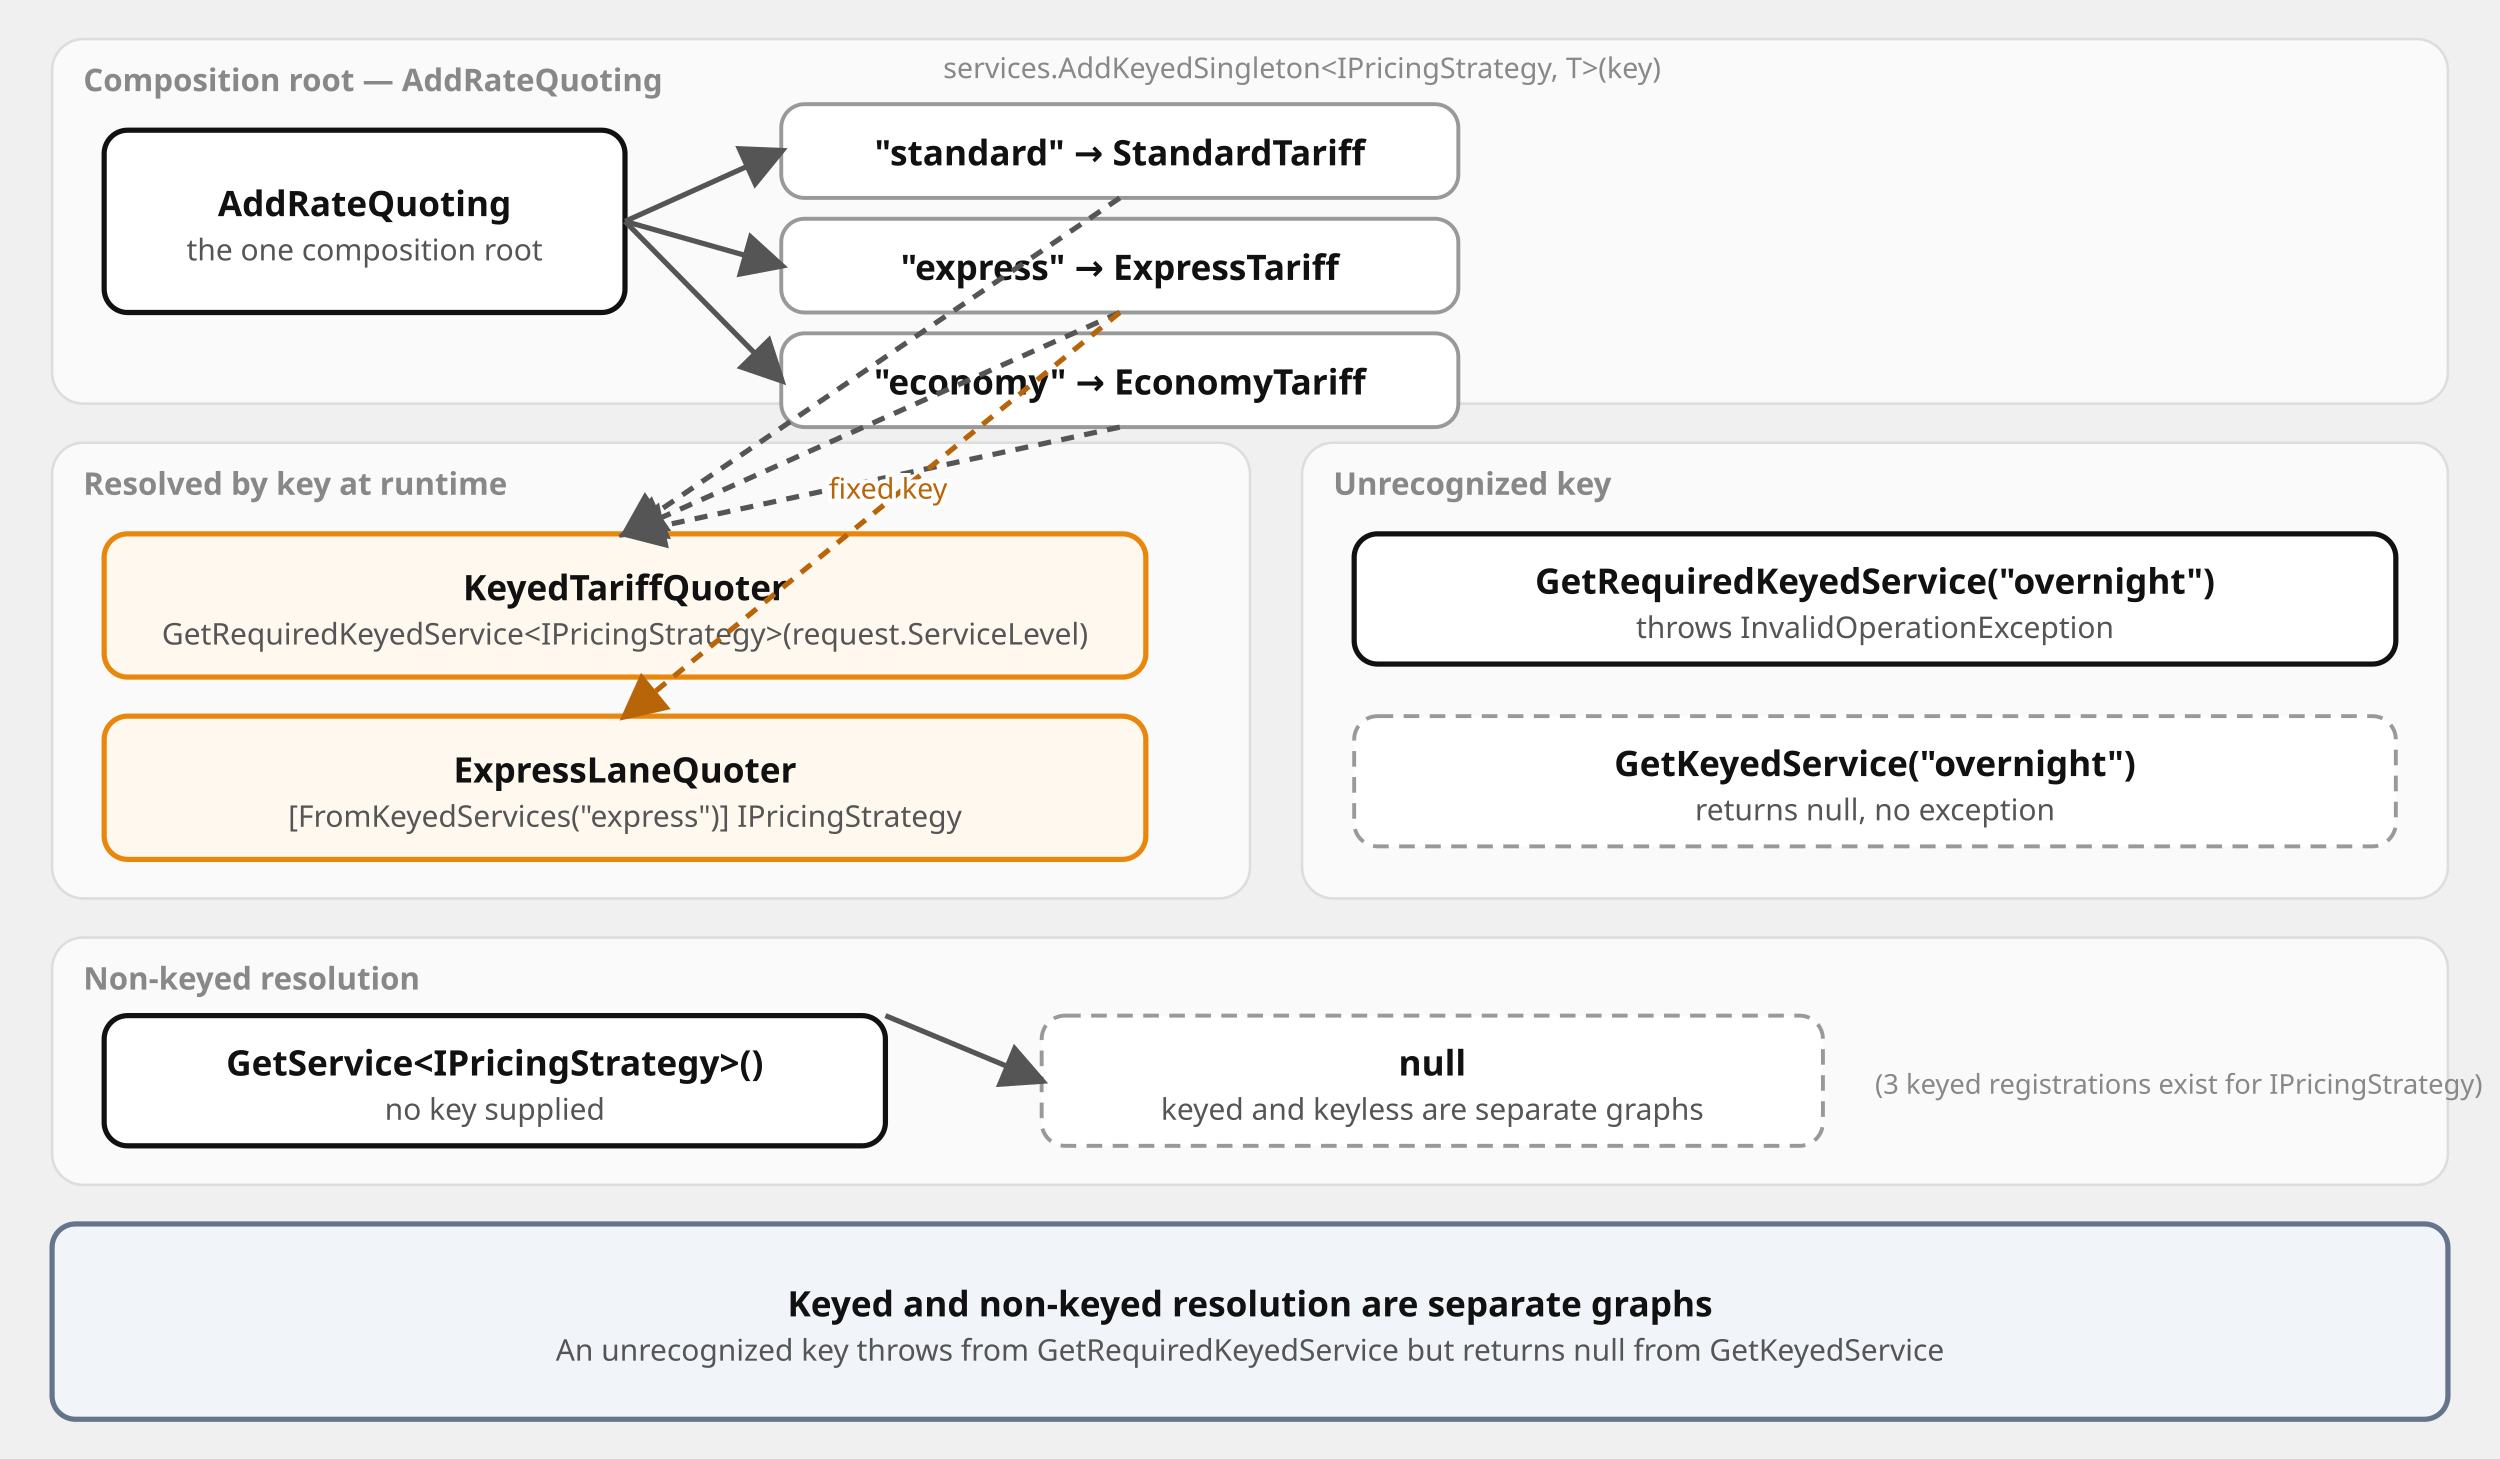
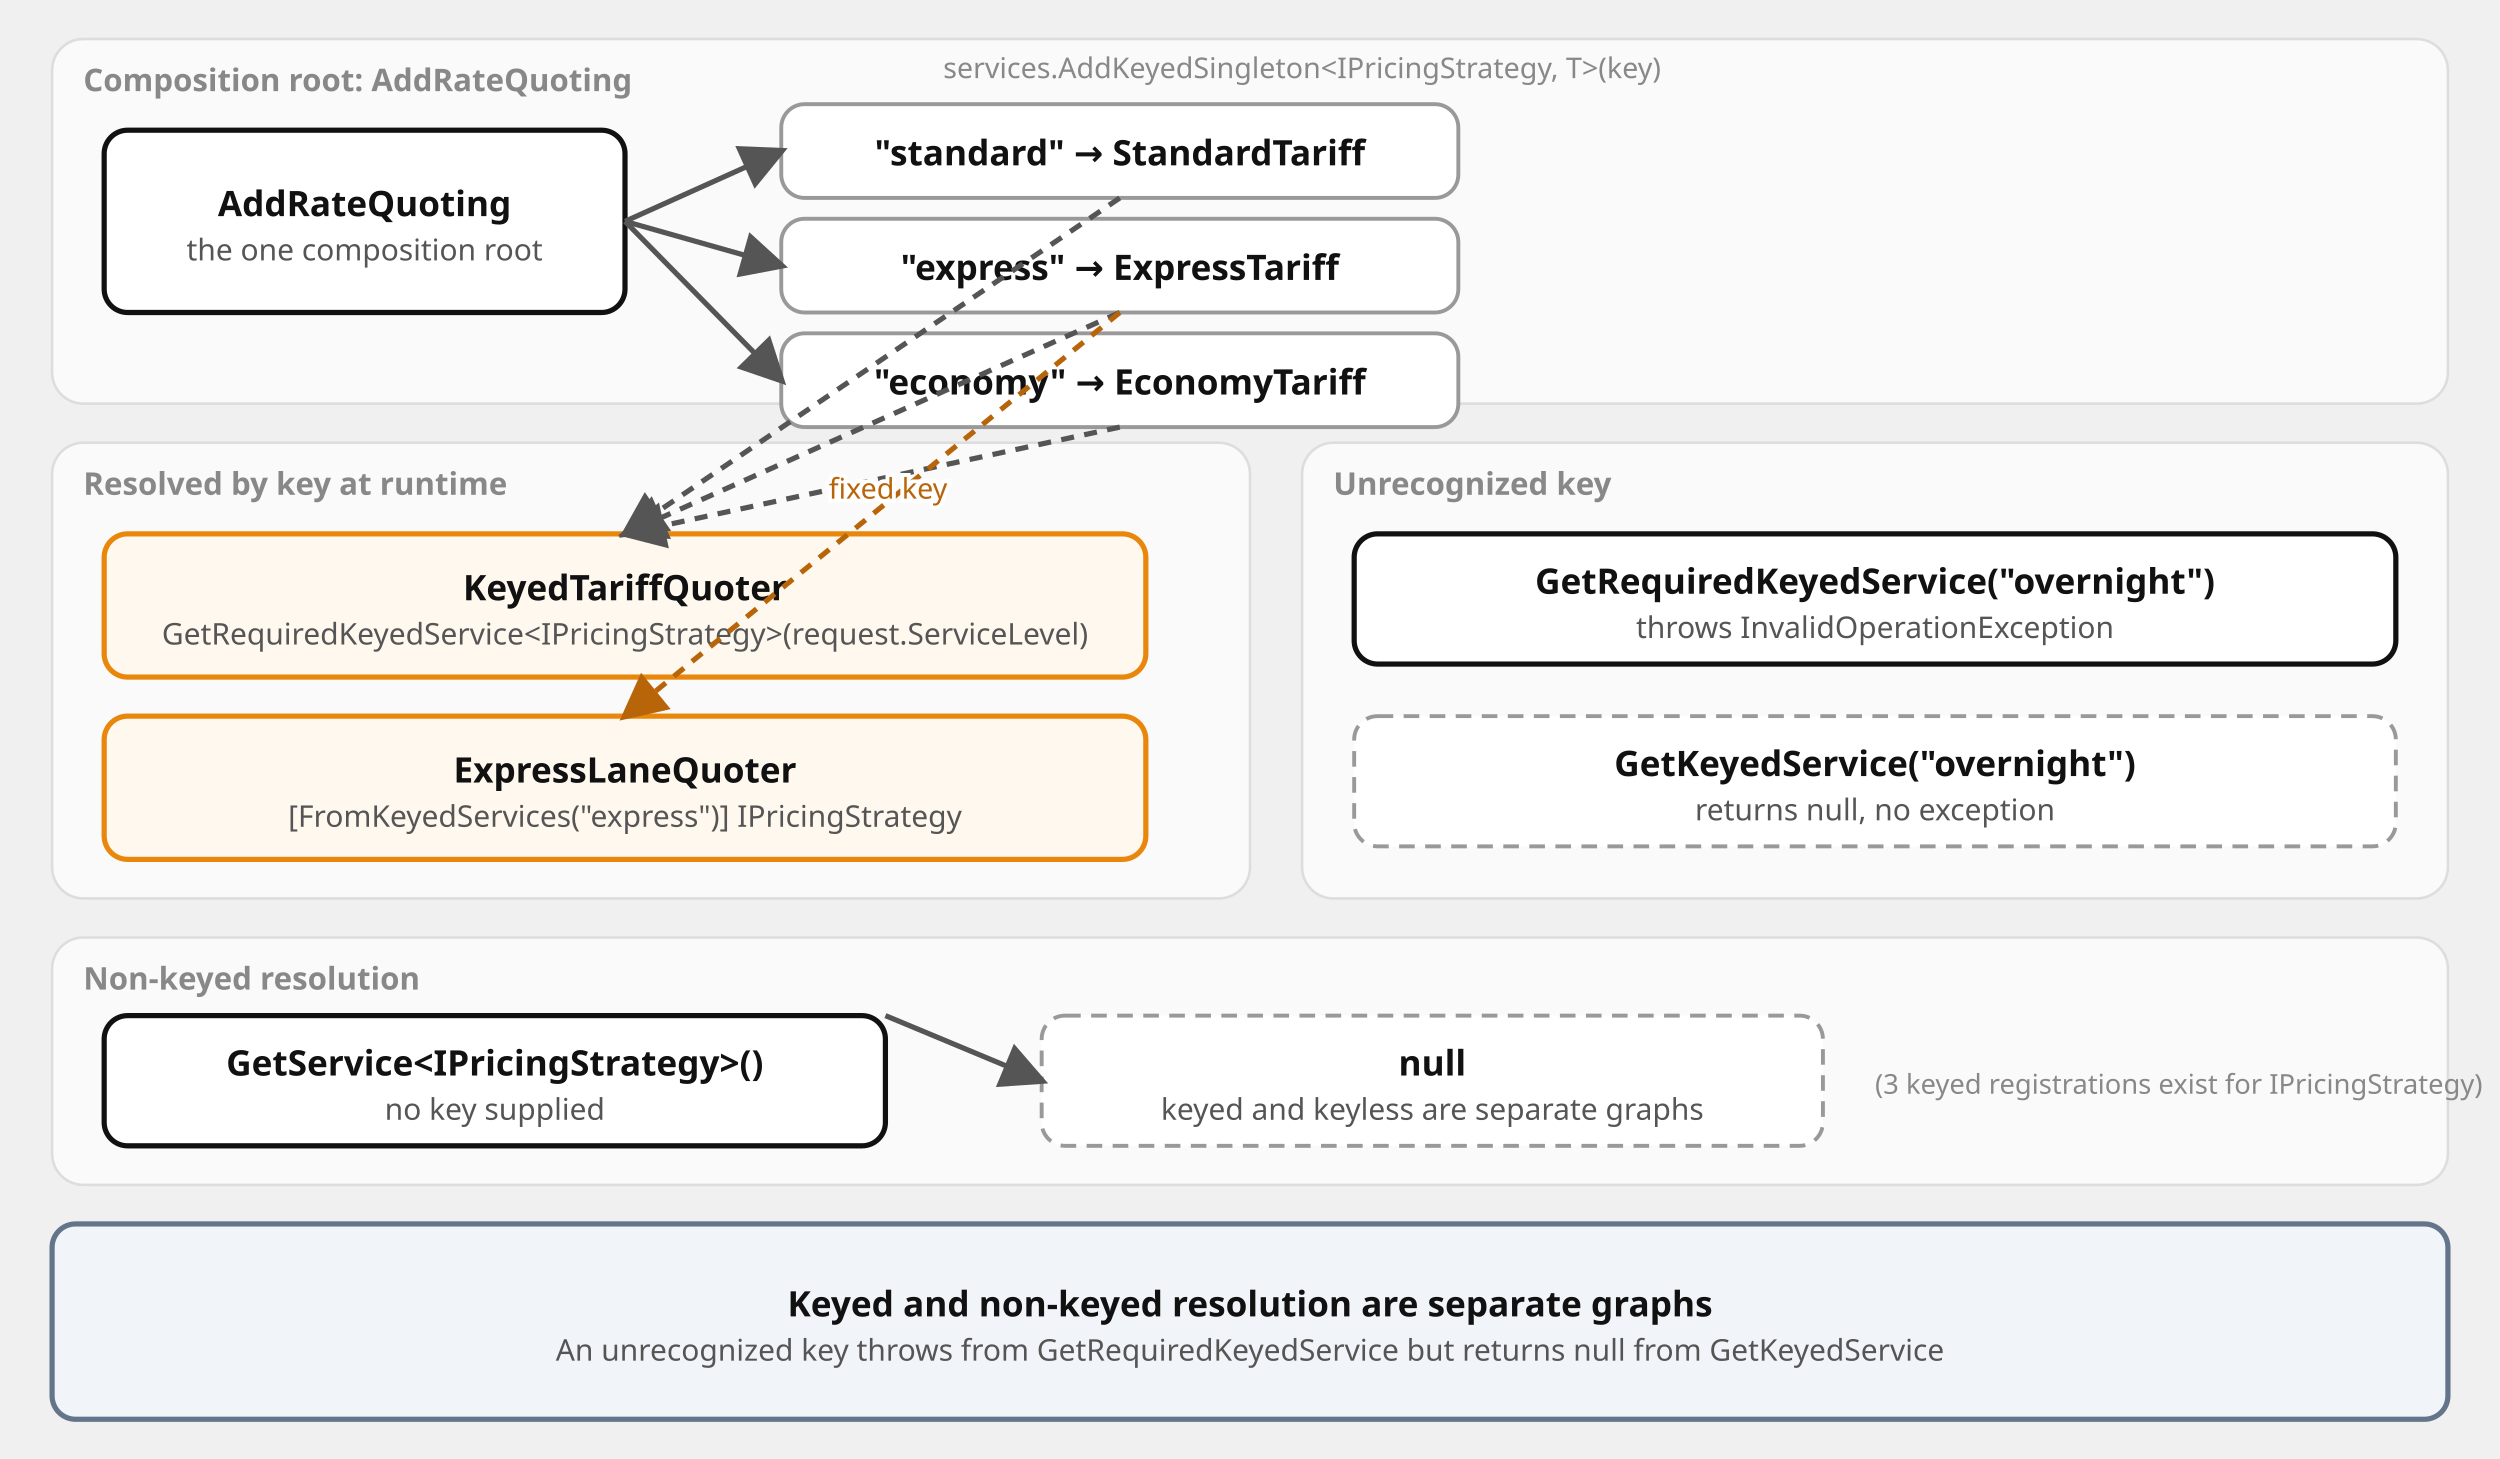
<svg xmlns="http://www.w3.org/2000/svg" viewBox="0 0 960 560" font-family="'Red Hat Text', system-ui, sans-serif" role="img">
  <defs>
    <marker id="a" viewBox="0 0 10 10" refX="8.5" refY="5" markerWidth="9" markerHeight="9" orient="auto-start-reverse">
      <path d="M0,0 L10,5 L0,10 z" fill="#555" />
    </marker>
    <marker id="am" viewBox="0 0 10 10" refX="8.5" refY="5" markerWidth="9" markerHeight="9" orient="auto-start-reverse">
      <path d="M0,0 L10,5 L0,10 z" fill="#b8650a" />
    </marker>
  </defs>
  <rect x="20" y="15" width="920" height="140" rx="12" fill="#fafafa" stroke="#ddd" />
-   <text x="32" y="35" font-size="12" font-weight="700" fill="#888">Composition root — AddRateQuoting</text>
+   <text x="32" y="35" font-size="12" font-weight="700" fill="#888">Composition root: AddRateQuoting</text>
  <rect x="20" y="170" width="460" height="175" rx="12" fill="#fafafa" stroke="#ddd" />
  <text x="32" y="190" font-size="12" font-weight="700" fill="#888">Resolved by key at runtime</text>
  <rect x="500" y="170" width="440" height="175" rx="12" fill="#fafafa" stroke="#ddd" />
  <text x="512" y="190" font-size="12" font-weight="700" fill="#888">Unrecognized key</text>
  <rect x="20" y="360" width="920" height="95" rx="12" fill="#fafafa" stroke="#ddd" />
  <text x="32" y="380" font-size="12" font-weight="700" fill="#888">Non-keyed resolution</text>
  <rect x="40" y="50" width="200" height="70" rx="9" fill="#ffffff" stroke="#111111" stroke-width="2" />
  <text x="140.0" y="83.0" font-size="13.5" font-weight="700" fill="#111111" text-anchor="middle">AddRateQuoting</text>
  <text x="140.0" y="100.0" font-size="11.5" fill="#555555" text-anchor="middle">the one composition root</text>
  <rect x="300" y="40" width="260" height="36" rx="9" fill="#ffffff" stroke="#999999" stroke-width="1.5" />
  <text x="430.0" y="63.5" font-size="13.5" font-weight="700" fill="#111111" text-anchor="middle">"standard" → StandardTariff</text>
  <rect x="300" y="84" width="260" height="36" rx="9" fill="#ffffff" stroke="#999999" stroke-width="1.5" />
  <text x="430.0" y="107.5" font-size="13.5" font-weight="700" fill="#111111" text-anchor="middle">"express" → ExpressTariff</text>
  <rect x="300" y="128" width="260" height="36" rx="9" fill="#ffffff" stroke="#999999" stroke-width="1.5" />
  <text x="430.0" y="151.5" font-size="13.5" font-weight="700" fill="#111111" text-anchor="middle">"economy" → EconomyTariff</text>
  <rect x="40" y="205" width="400" height="55" rx="9" fill="#fff8ef" stroke="#e8870c" stroke-width="2" />
  <text x="240.0" y="230.5" font-size="13.5" font-weight="700" fill="#111111" text-anchor="middle">KeyedTariffQuoter</text>
  <text x="240.0" y="247.5" font-size="11.5" fill="#555555" text-anchor="middle">GetRequiredKeyedService&lt;IPricingStrategy&gt;(request.ServiceLevel)</text>
  <rect x="40" y="275" width="400" height="55" rx="9" fill="#fff8ef" stroke="#e8870c" stroke-width="2" />
  <text x="240.0" y="300.5" font-size="13.5" font-weight="700" fill="#111111" text-anchor="middle">ExpressLaneQuoter</text>
  <text x="240.0" y="317.5" font-size="11.5" fill="#555555" text-anchor="middle">[FromKeyedServices("express")] IPricingStrategy</text>
  <rect x="520" y="205" width="400" height="50" rx="9" fill="#ffffff" stroke="#111111" stroke-width="2" />
  <text x="720.0" y="228.0" font-size="13.5" font-weight="700" fill="#111111" text-anchor="middle">GetRequiredKeyedService("overnight")</text>
  <text x="720.0" y="245.0" font-size="11.5" fill="#555555" text-anchor="middle">throws InvalidOperationException</text>
  <rect x="520" y="275" width="400" height="50" rx="9" fill="#ffffff" stroke="#999999" stroke-width="1.5" stroke-dasharray="6 4" />
  <text x="720.0" y="298.0" font-size="13.5" font-weight="700" fill="#111111" text-anchor="middle">GetKeyedService("overnight")</text>
  <text x="720.0" y="315.0" font-size="11.5" fill="#555555" text-anchor="middle">returns null, no exception</text>
  <rect x="40" y="390" width="300" height="50" rx="9" fill="#ffffff" stroke="#111111" stroke-width="2" />
  <text x="190.0" y="413.0" font-size="13.5" font-weight="700" fill="#111111" text-anchor="middle">GetService&lt;IPricingStrategy&gt;()</text>
  <text x="190.0" y="430.0" font-size="11.5" fill="#555555" text-anchor="middle">no key supplied</text>
  <rect x="400" y="390" width="300" height="50" rx="9" fill="#ffffff" stroke="#999999" stroke-width="1.5" stroke-dasharray="6 4" />
  <text x="550.0" y="413.0" font-size="13.5" font-weight="700" fill="#111111" text-anchor="middle">null</text>
  <text x="550.0" y="430.0" font-size="11.5" fill="#555555" text-anchor="middle">keyed and keyless are separate graphs</text>
  <rect x="20" y="470" width="920" height="75" rx="9" fill="#f1f5f9" stroke="#64748b" stroke-width="2" />
  <text x="480.0" y="505.5" font-size="13.5" font-weight="700" fill="#111111" text-anchor="middle">Keyed and non-keyed resolution are separate graphs</text>
  <text x="480.0" y="522.5" font-size="11.5" fill="#555555" text-anchor="middle">An unrecognized key throws from GetRequiredKeyedService but returns null from GetKeyedService</text>
  <path d="M240,85 L300,58" fill="none" stroke="#555" stroke-width="2" marker-end="url(#a)" />
  <path d="M240,85 L300,102" fill="none" stroke="#555" stroke-width="2" marker-end="url(#a)" />
  <path d="M240,85 L300,146" fill="none" stroke="#555" stroke-width="2" marker-end="url(#a)" />
  <path d="M430,76 L240,205" fill="none" stroke="#555" stroke-width="2" stroke-dasharray="5 4" marker-end="url(#a)" />
  <path d="M430,120 L240,205" fill="none" stroke="#555" stroke-width="2" stroke-dasharray="5 4" marker-end="url(#a)" />
  <path d="M430,164 L240,205" fill="none" stroke="#555" stroke-width="2" stroke-dasharray="5 4" marker-end="url(#a)" />
  <path d="M430,120 L240,275" fill="none" stroke="#b8650a" stroke-width="2" stroke-dasharray="5 4" marker-end="url(#am)" />
  <text x="341.0" y="191.5" font-size="11" fill="#ffffff" stroke="#ffffff" stroke-width="3" paint-order="stroke" text-anchor="middle">fixed key</text>
  <text x="341.0" y="191.5" font-size="11" fill="#b8650a" text-anchor="middle">fixed key</text>
  <path d="M340,390 L400,415" fill="none" stroke="#555" stroke-width="2" marker-end="url(#a)" />
  <text x="500.0" y="30" font-size="11" fill="#888888" text-anchor="middle">services.AddKeyedSingleton&lt;IPricingStrategy, T&gt;(key)</text>
  <text x="720" y="420" font-size="10.5" fill="#888888" text-anchor="start">(3 keyed registrations exist for IPricingStrategy)</text>
</svg>
